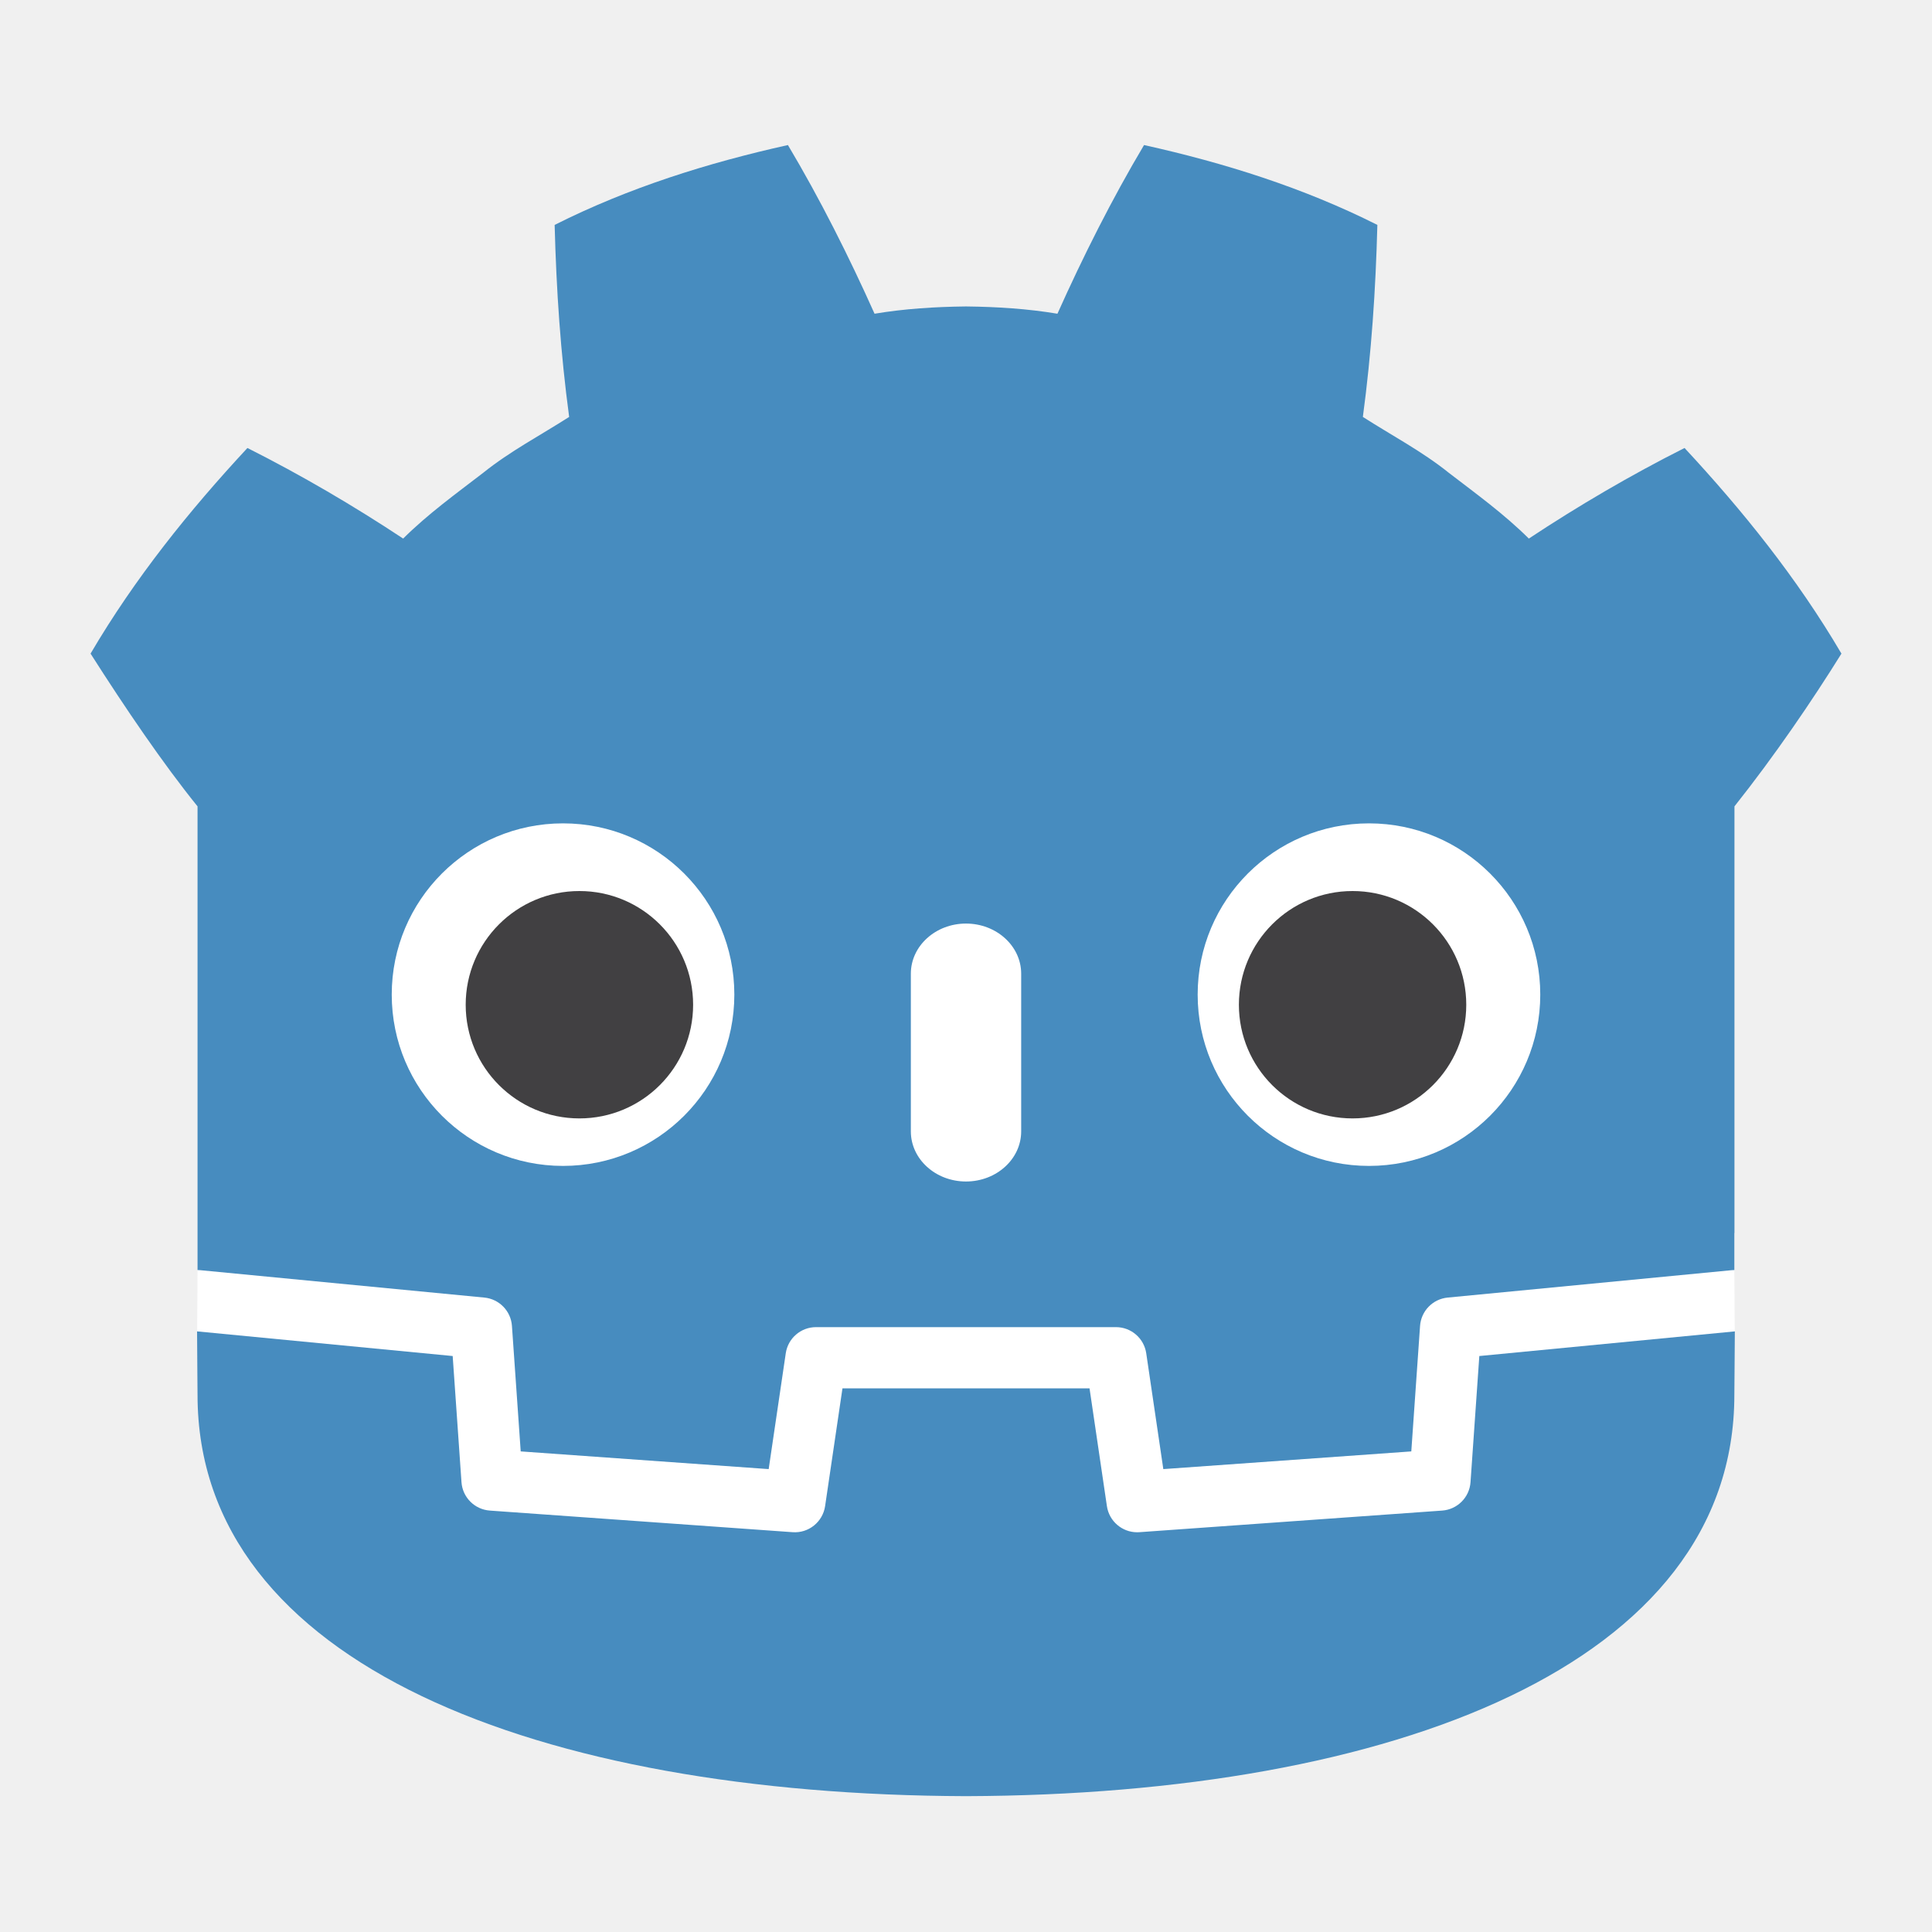
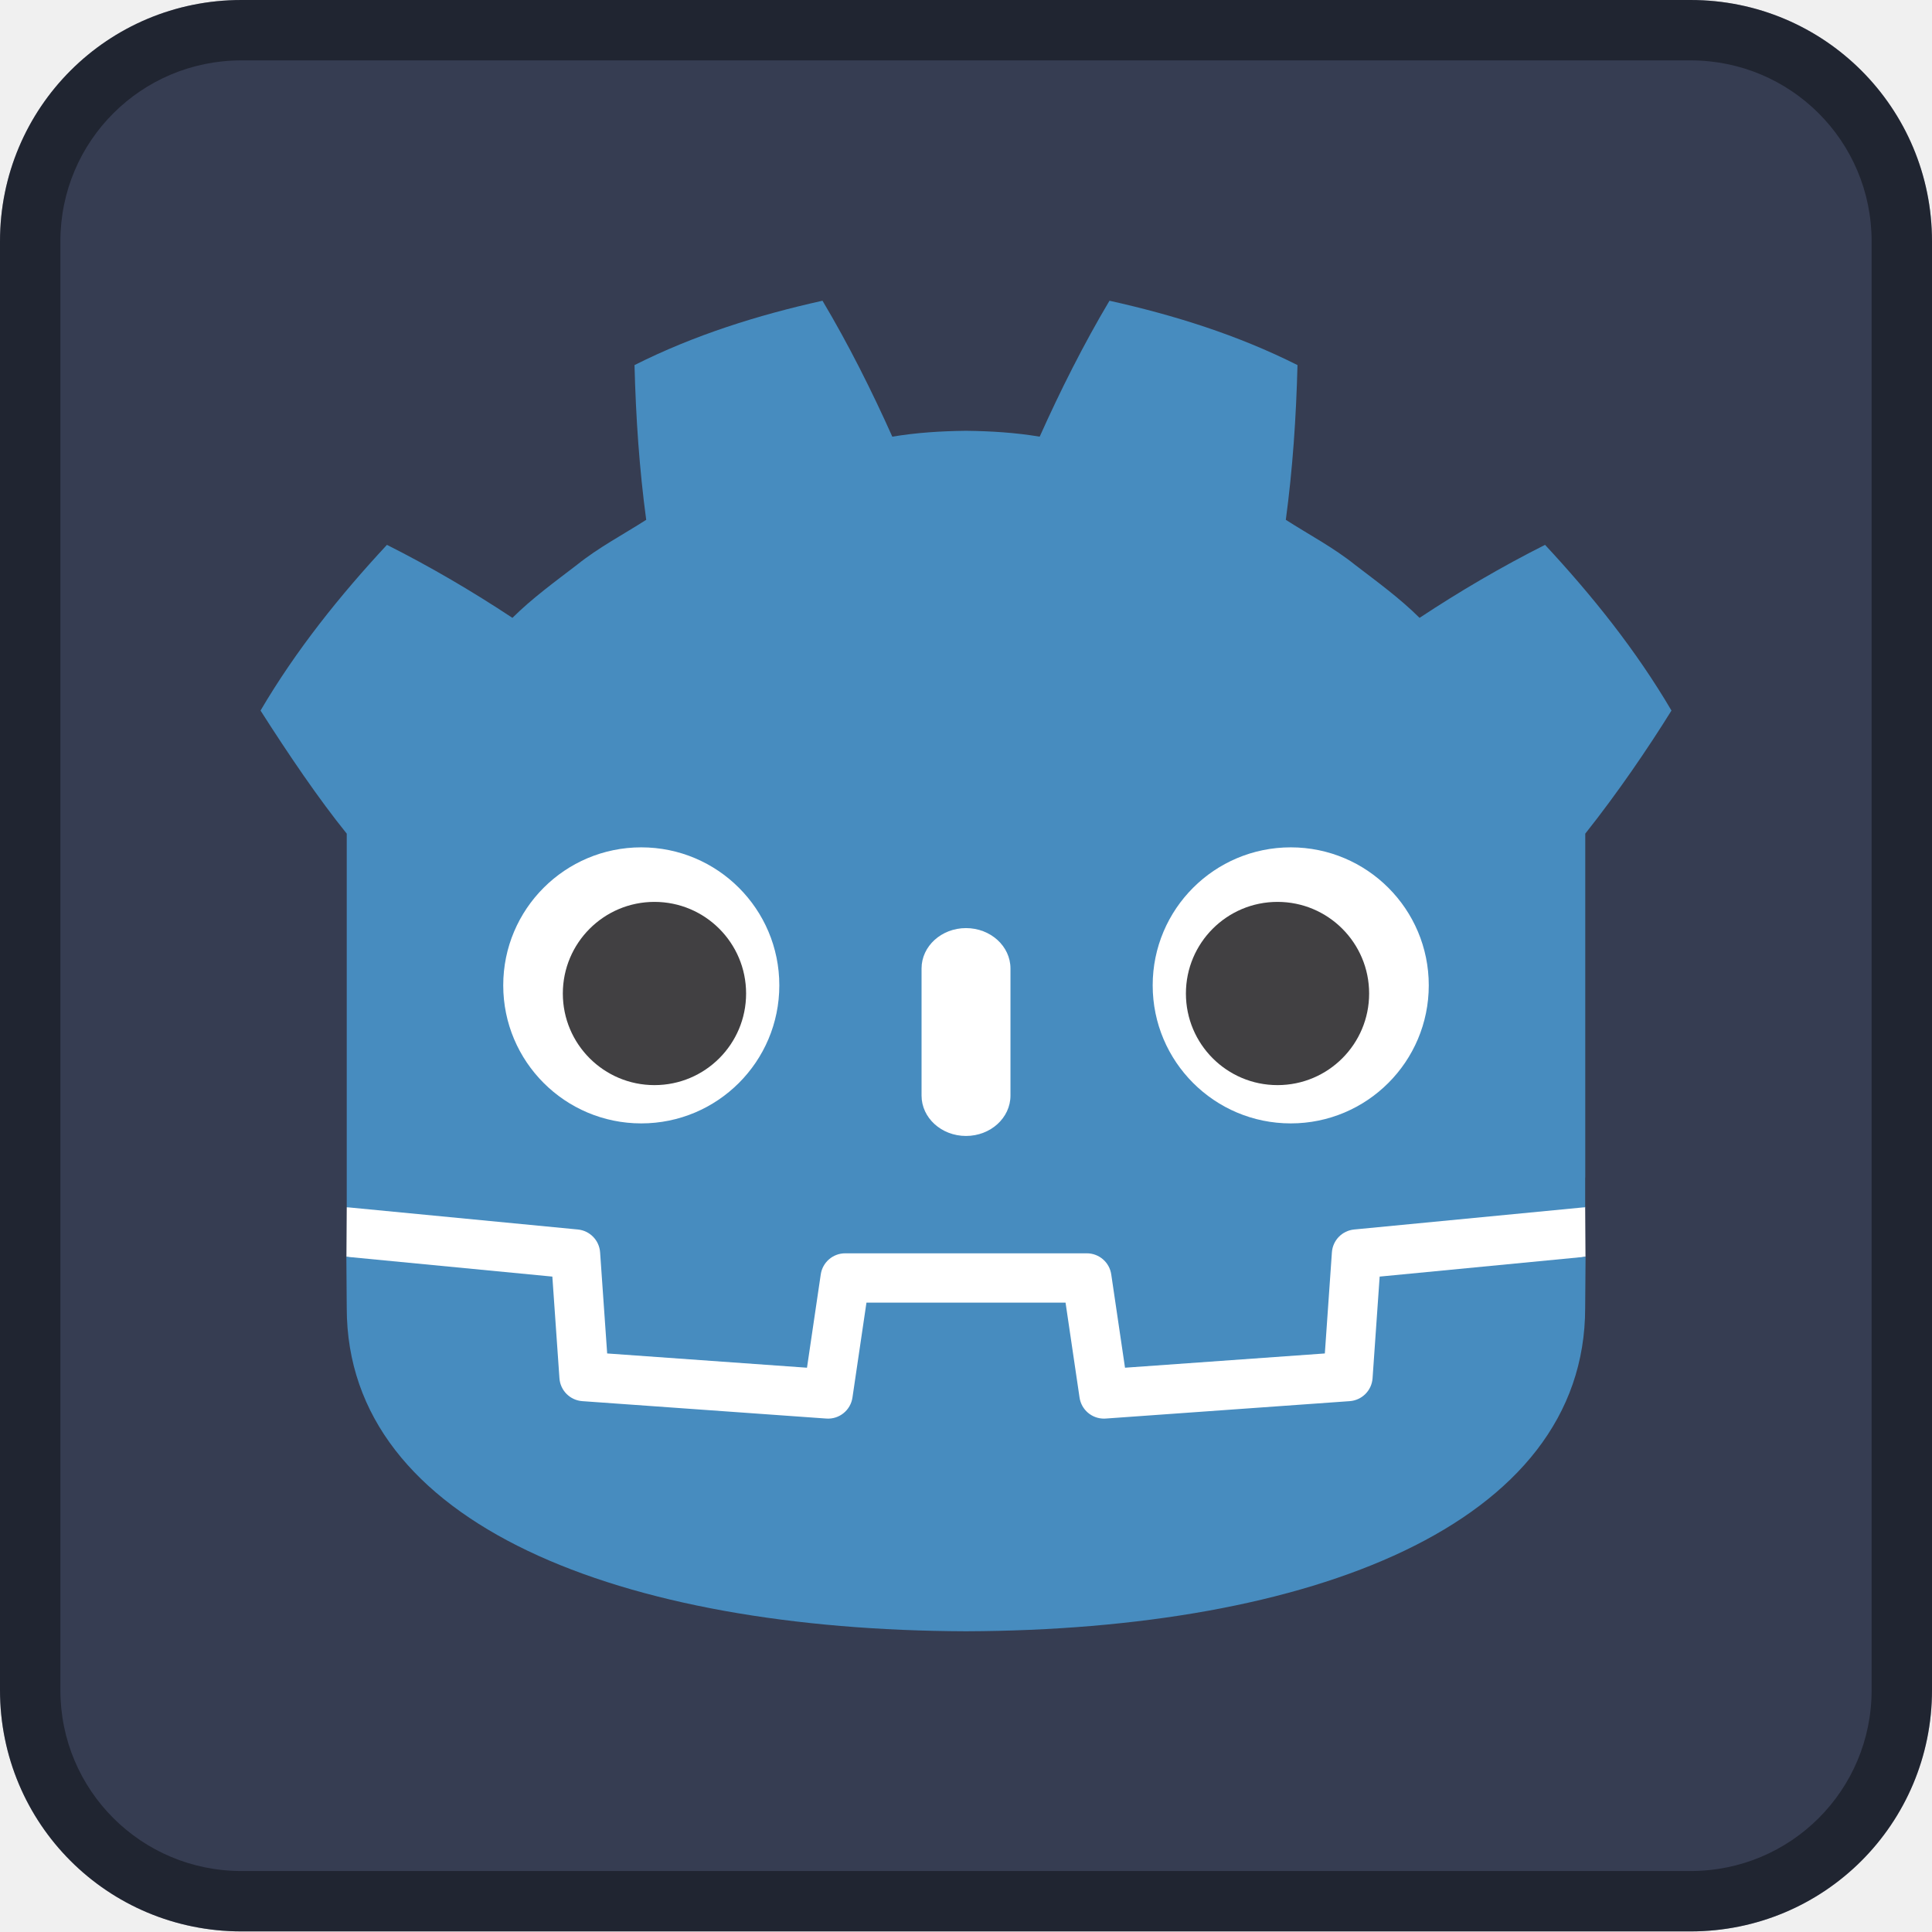
- <svg xmlns="http://www.w3.org/2000/svg" height="1024" width="1024">
-   <path d="m0 0s-.325 1.994-.515 1.976l-36.182-3.491c-2.879-.278-5.115-2.574-5.317-5.459l-.994-14.247L-71-23.218l-1.904 12.912c-.424 2.872-2.932 5.037-5.835 5.037h-38.188c-2.902.0-5.41-2.165-5.834-5.037l-1.905-12.912-27.992 1.997-.994 14.247c-.202 2.886-2.438 5.182-5.317 5.46l-36.2 3.49c-.187.018-.324-1.978-.511-1.978l-.049-7.83 30.658-4.944 1.004-14.374c.203-2.91 2.551-5.263 5.463-5.472l38.551-2.75c.146-.01.29-.016.434-.016 2.897.0 5.401 2.166 5.825 5.038l1.959 13.286h28.005l1.959-13.286c.423-2.871 2.93-5.037 5.831-5.037.142.0.284.005.423.015l38.556 2.75c2.911.209 5.26 2.562 5.463 5.472l1.003 14.374 30.645 4.966z" fill="#fff" transform="matrix(4.162611 0 0 -4.162611 919.2406 673.1521)" />
-   <path d="m0 0v-47.514-6.035-5.492c.108-.001.216-.005.323-.015l36.196-3.49c1.896-.183 3.382-1.709 3.514-3.609l1.116-15.978 31.574-2.253 2.175 14.747c.282 1.912 1.922 3.329 3.856 3.329h38.188c1.933.0 3.573-1.417 3.855-3.329l2.175-14.747 31.575 2.253 1.115 15.978c.133 1.9 1.618 3.425 3.514 3.609l36.182 3.49c.107.01.214.014.322.015v4.711l.015.005v54.325c5.097 6.416 9.923 13.494 13.621 19.449-5.651 9.62-12.575 18.217-19.976 26.182-6.864-3.455-13.531-7.369-19.828-11.534-3.151 3.132-6.7 5.694-10.186 8.372-3.425 2.751-7.285 4.768-10.946 7.118 1.09 8.117 1.629 16.108 1.846 24.448-9.446 4.754-19.519 7.906-29.708 10.17-4.068-6.837-7.788-14.241-11.028-21.479-3.842.642-7.702.88-11.567.926v.006c-.027.0-.052-.006-.075-.006-.024.0-.049.006-.073.006v-.006c-3.872-.046-7.729-.284-11.572-.926-3.238 7.238-6.956 14.642-11.03 21.479-10.184-2.264-20.258-5.416-29.703-10.17.216-8.34.755-16.331 1.848-24.448-3.668-2.35-7.523-4.367-10.949-7.118-3.481-2.678-7.036-5.24-10.188-8.372-6.297 4.165-12.962 8.079-19.828 11.534-7.401-7.965-14.321-16.562-19.974-26.182 4.443-6.974 9.208-13.983 13.621-19.449z" fill="#478cbf" transform="matrix(4.162611 0 0 -4.162611 104.6989 427.3873)" />
-   <path d="m0 0-1.121-16.063c-.135-1.936-1.675-3.477-3.611-3.616l-38.555-2.751c-.094-.007-.188-.01-.281-.01-1.916.0-3.569 1.406-3.852 3.33l-2.211 14.994H-81.09l-2.211-14.994c-.297-2.018-2.101-3.469-4.133-3.32l-38.555 2.751c-1.936.139-3.476 1.68-3.611 3.616L-130.721.0l-32.547 3.138c.015-3.498.06-7.33.06-8.093.0-34.374 43.605-50.896 97.781-51.086h.066.067c54.176.19 97.766 16.712 97.766 51.086.0.777.047 4.593.063 8.093z" fill="#478cbf" transform="matrix(4.162611 0 0 -4.162611 784.0714 718.7231)" />
-   <path d="m0 0c0-12.052-9.765-21.815-21.813-21.815-12.042.0-21.81 9.763-21.81 21.815.0 12.044 9.768 21.802 21.81 21.802C-9.765 21.802.0 12.044.0.0" fill="#fff" transform="matrix(4.162611 0 0 -4.162611 389.2148 527.1513)" />
-   <path d="m0 0c0-7.994-6.479-14.473-14.479-14.473-7.996.0-14.479 6.479-14.479 14.473s6.483 14.479 14.479 14.479C-6.479 14.479.0 7.994.0.0" fill="#414042" transform="matrix(4.162611 0 0 -4.162611 367.3669 532.5371)" />
-   <path d="m0 0c-3.878.0-7.021 2.858-7.021 6.381v20.081c0 3.52 3.143 6.381 7.021 6.381s7.028-2.861 7.028-6.381V6.381c0-3.523-3.15-6.381-7.028-6.381" fill="#fff" transform="matrix(4.162611 0 0 -4.162611 511.9934 626.2198)" />
-   <path d="m0 0c0-12.052 9.765-21.815 21.815-21.815 12.041.0 21.808 9.763 21.808 21.815.0 12.044-9.767 21.802-21.808 21.802-12.05.0-21.815-9.758-21.815-21.802" fill="#fff" transform="matrix(4.162611 0 0 -4.162611 634.7871 527.1513)" />
-   <path d="m0 0c0-7.994 6.477-14.473 14.471-14.473C22.473-14.473 28.95-7.994 28.95.0s-6.477 14.479-14.479 14.479C6.477 14.479.0 7.994.0.0" fill="#414042" transform="matrix(4.162611 0 0 -4.162611 656.6406 532.5371)" />
+ <svg xmlns="http://www.w3.org/2000/svg" height="128" width="128">
+   <g transform="translate(32 32)">
+     <path d="m-16-32c-8.86 0-16 7.13-16 15.99v95.98c0 8.86 7.13 15.99 16 15.99h96c8.86 0 16-7.13 16-15.99v-95.98c0-8.85-7.14-15.99-16-15.99z" fill="#363d52" />
+     <path d="m-16-32c-8.86 0-16 7.13-16 15.99v95.98c0 8.86 7.13 15.99 16 15.99h96c8.86 0 16-7.13 16-15.99v-95.98c0-8.85-7.14-15.99-16-15.99zm0 4h96c6.64 0 12 5.35 12 11.99v95.98c0 6.64-5.35 11.99-12 11.99h-96c-6.64 0-12-5.35-12-11.99v-95.98c0-6.64 5.36-11.99 12-11.99z" fill-opacity=".4" />
+   </g>
+   <g stroke-width="9.927" transform="matrix(.1007308 0 0 .1007308 12.42592 2.256365)">
+     <path d="m0 0s-.325 1.994-.515 1.976l-36.182-3.491c-2.879-.278-5.115-2.574-5.317-5.459l-.994-14.247-27.992-1.997-1.904 12.912c-.424 2.872-2.932 5.037-5.835 5.037h-38.188c-2.902 0-5.41-2.165-5.834-5.037l-1.905-12.912-27.992 1.997-.994 14.247c-.202 2.886-2.438 5.182-5.317 5.46l-36.2 3.49c-.187.018-.324-1.978-.511-1.978l-.049-7.83 30.658-4.944 1.004-14.374c.203-2.91 2.551-5.263 5.463-5.472l38.551-2.75c.146-.01.29-.016.434-.016 2.897 0 5.401 2.166 5.825 5.038l1.959 13.286h28.005l1.959-13.286c.423-2.871 2.93-5.037 5.831-5.037.142 0 .284.005.423.015l38.556 2.75c2.911.209 5.26 2.562 5.463 5.472l1.003 14.374 30.645 4.966z" fill="#fff" transform="matrix(4.162611 0 0 -4.162611 919.2406 771.6719)" />
+     <path d="m0 0v-47.514-6.035-5.492c.108-.001.216-.005.323-.015l36.196-3.49c1.896-.183 3.382-1.709 3.514-3.609l1.116-15.978 31.574-2.253 2.175 14.747c.282 1.912 1.922 3.329 3.856 3.329h38.188c1.933 0 3.573-1.417 3.855-3.329l2.175-14.747 31.575 2.253 1.115 15.978c.133 1.9 1.618 3.425 3.514 3.609l36.182 3.49c.107.01.214.014.322.015v4.711l.015.005v54.325c5.097 6.416 9.923 13.494 13.621 19.449-5.651 9.62-12.575 18.217-19.976 26.182-6.864-3.455-13.531-7.369-19.828-11.534-3.151 3.132-6.7 5.694-10.186 8.372-3.425 2.751-7.285 4.768-10.946 7.118 1.09 8.117 1.629 16.108 1.846 24.448-9.446 4.754-19.519 7.906-29.708 10.17-4.068-6.837-7.788-14.241-11.028-21.479-3.842.642-7.702.88-11.567.926v.006c-.027 0-.052-.006-.075-.006-.024 0-.049.006-.073.006v-.006c-3.872-.046-7.729-.284-11.572-.926-3.238 7.238-6.956 14.642-11.03 21.479-10.184-2.264-20.258-5.416-29.703-10.17.216-8.34.755-16.331 1.848-24.448-3.668-2.35-7.523-4.367-10.949-7.118-3.481-2.678-7.036-5.24-10.188-8.372-6.297 4.165-12.962 8.079-19.828 11.534-7.401-7.965-14.321-16.562-19.974-26.182 4.443-6.974 9.208-13.983 13.621-19.449z" fill="#478cbf" transform="matrix(4.162611 0 0 -4.162611 104.6989 525.907)" />
+     <path d="m0 0-1.121-16.063c-.135-1.936-1.675-3.477-3.611-3.616l-38.555-2.751c-.094-.007-.188-.01-.281-.01-1.916 0-3.569 1.406-3.852 3.33l-2.211 14.994h-31.459l-2.211-14.994c-.297-2.018-2.101-3.469-4.133-3.32l-38.555 2.751c-1.936.139-3.476 1.68-3.611 3.616l-1.121 16.063-32.547 3.138c.015-3.498.06-7.33.06-8.093 0-34.374 43.605-50.896 97.781-51.086h.066.067c54.176.19 97.766 16.712 97.766 51.086 0 .777.047 4.593.063 8.093z" fill="#478cbf" transform="matrix(4.162611 0 0 -4.162611 784.0714 817.2428)" />
+     <path d="m0 0c0-12.052-9.765-21.815-21.813-21.815-12.042 0-21.81 9.763-21.81 21.815 0 12.044 9.768 21.802 21.81 21.802 12.048 0 21.813-9.758 21.813-21.802" fill="#fff" transform="matrix(4.162611 0 0 -4.162611 389.2148 625.671)" />
+     <path d="m0 0c0-7.994-6.479-14.473-14.479-14.473-7.996 0-14.479 6.479-14.479 14.473s6.483 14.479 14.479 14.479c8 0 14.479-6.485 14.479-14.479" fill="#414042" transform="matrix(4.162611 0 0 -4.162611 367.3669 631.0568)" />
+     <path d="m0 0c-3.878 0-7.021 2.858-7.021 6.381v20.081c0 3.52 3.143 6.381 7.021 6.381s7.028-2.861 7.028-6.381v-20.081c0-3.523-3.15-6.381-7.028-6.381" fill="#fff" transform="matrix(4.162611 0 0 -4.162611 511.9934 724.7395)" />
+     <path d="m0 0c0-12.052 9.765-21.815 21.815-21.815 12.041 0 21.808 9.763 21.808 21.815 0 12.044-9.767 21.802-21.808 21.802-12.05 0-21.815-9.758-21.815-21.802" fill="#fff" transform="matrix(4.162611 0 0 -4.162611 634.7871 625.671)" />
+     <path d="m0 0c0-7.994 6.477-14.473 14.471-14.473 8.002 0 14.479 6.479 14.479 14.473s-6.477 14.479-14.479 14.479c-7.994 0-14.471-6.485-14.471-14.479" fill="#414042" transform="matrix(4.162611 0 0 -4.162611 656.6406 631.0568)" />
+   </g>
</svg>
